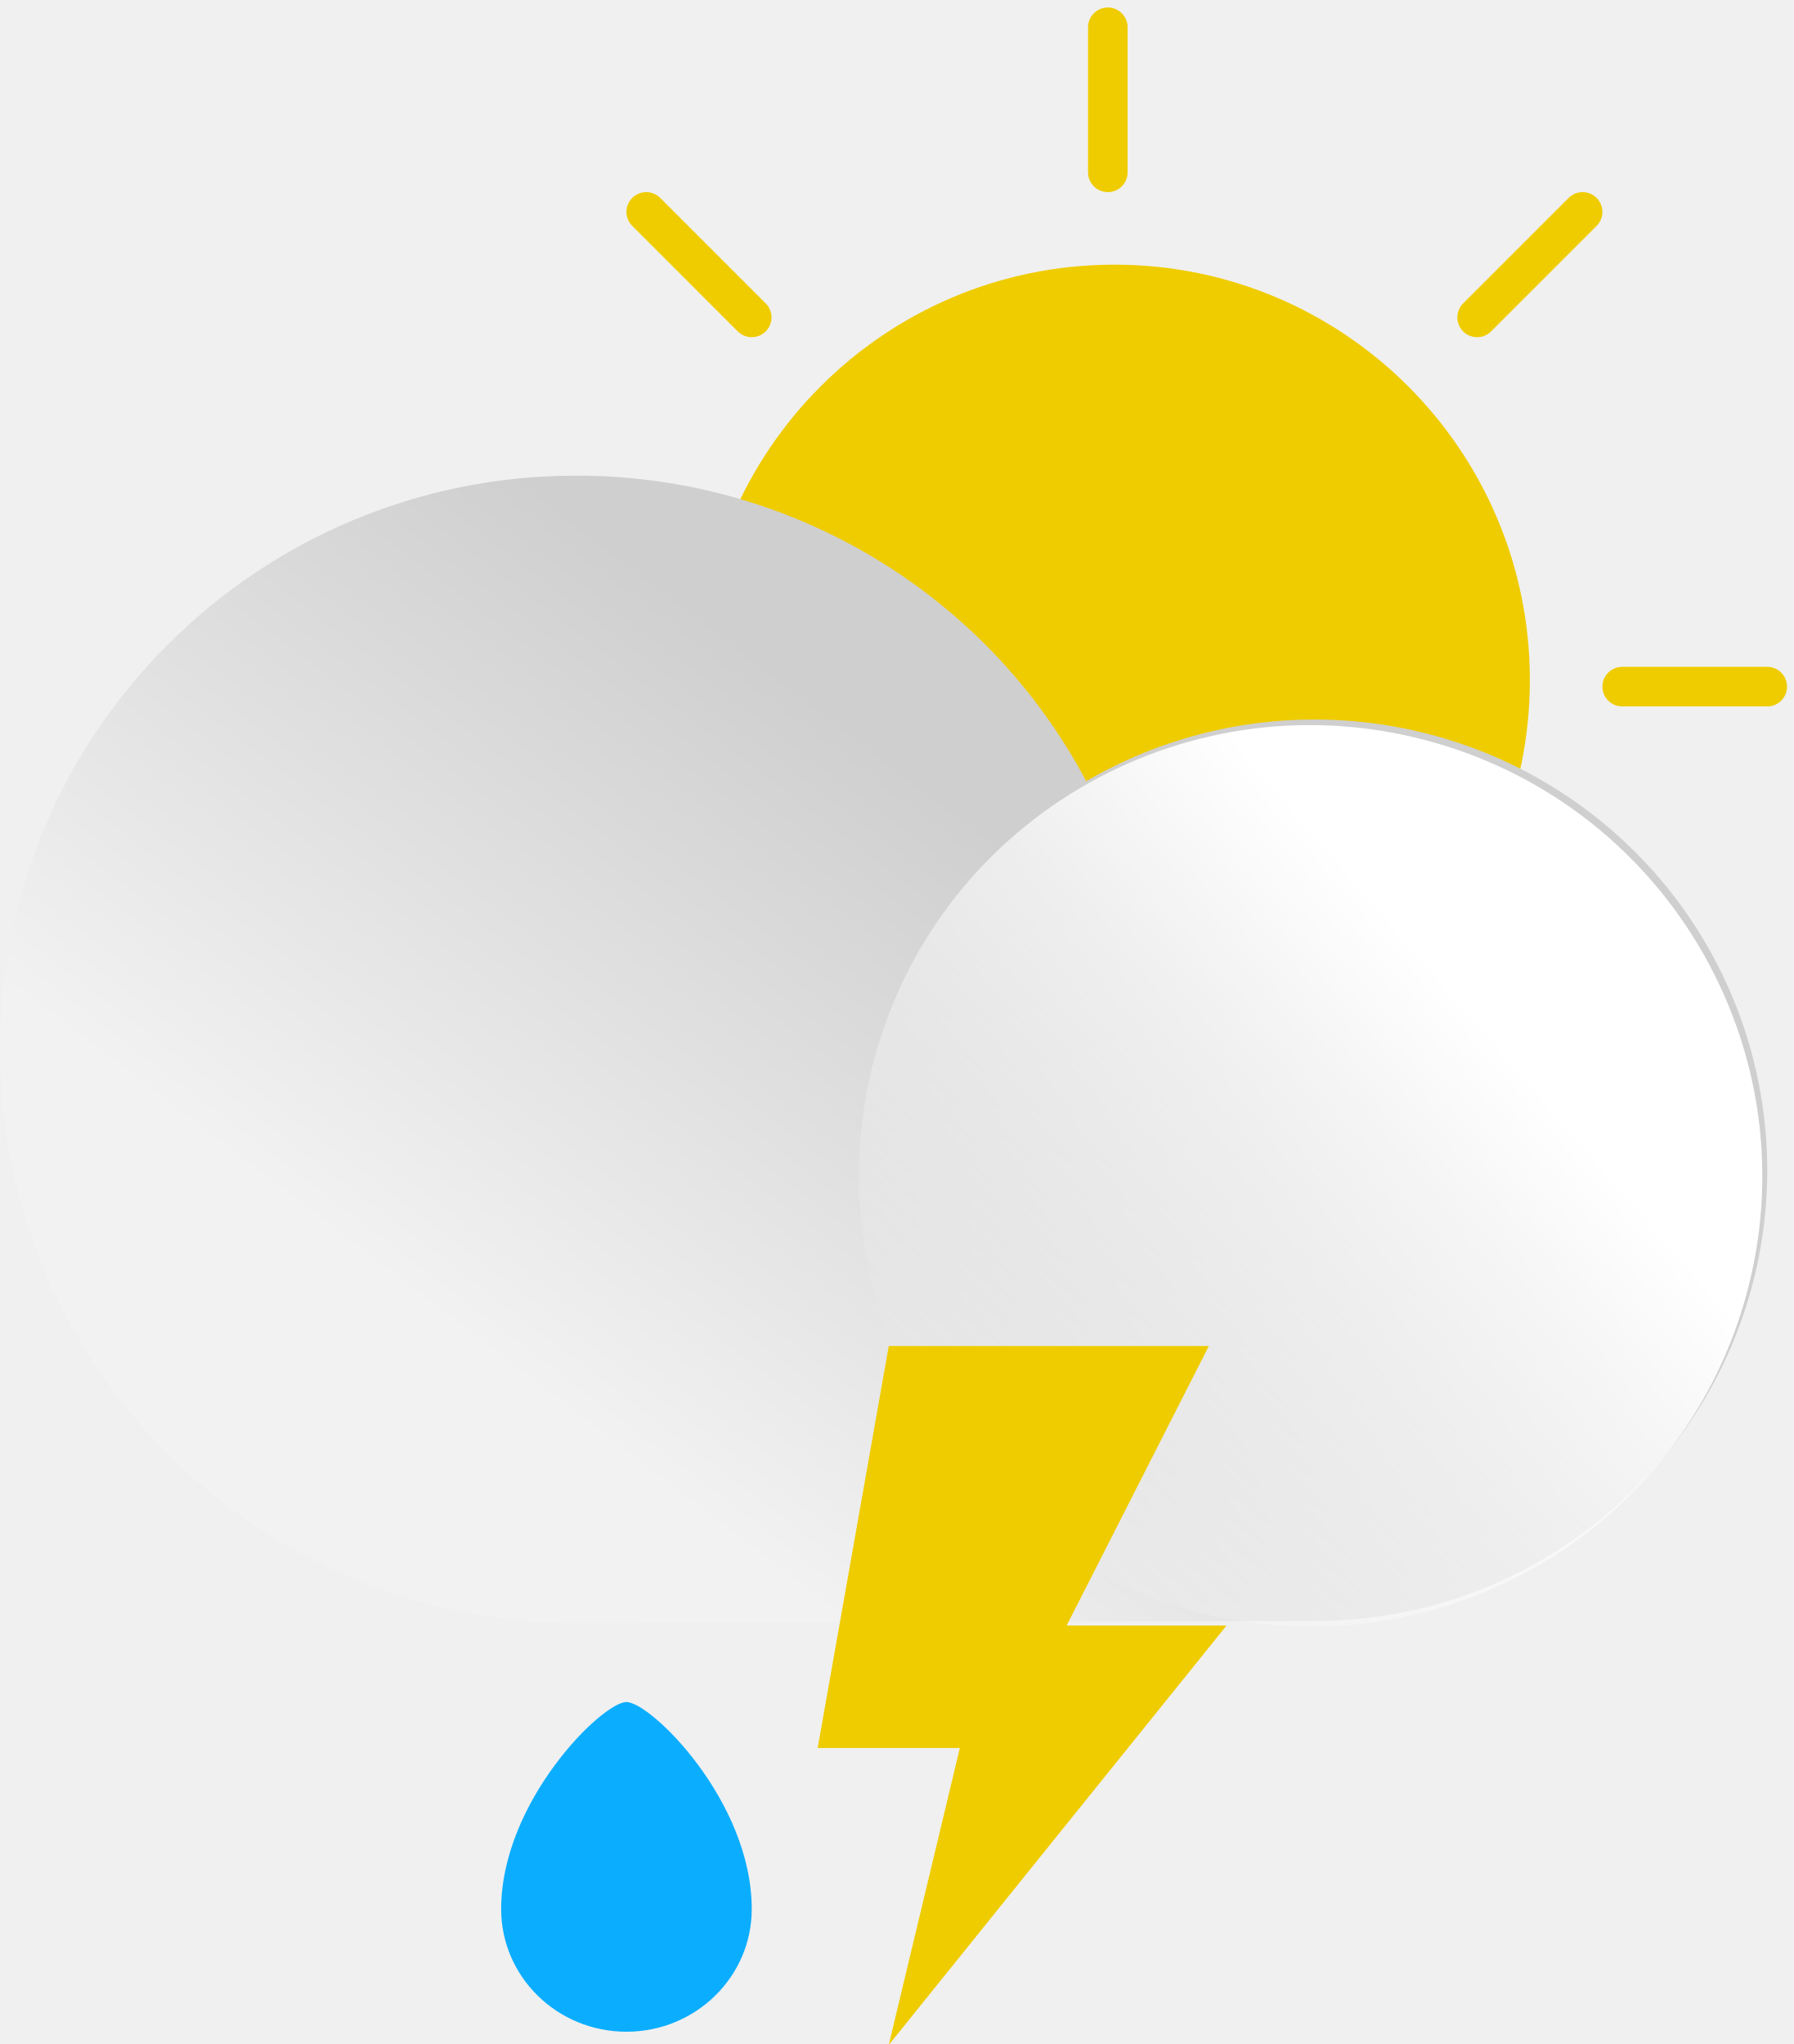
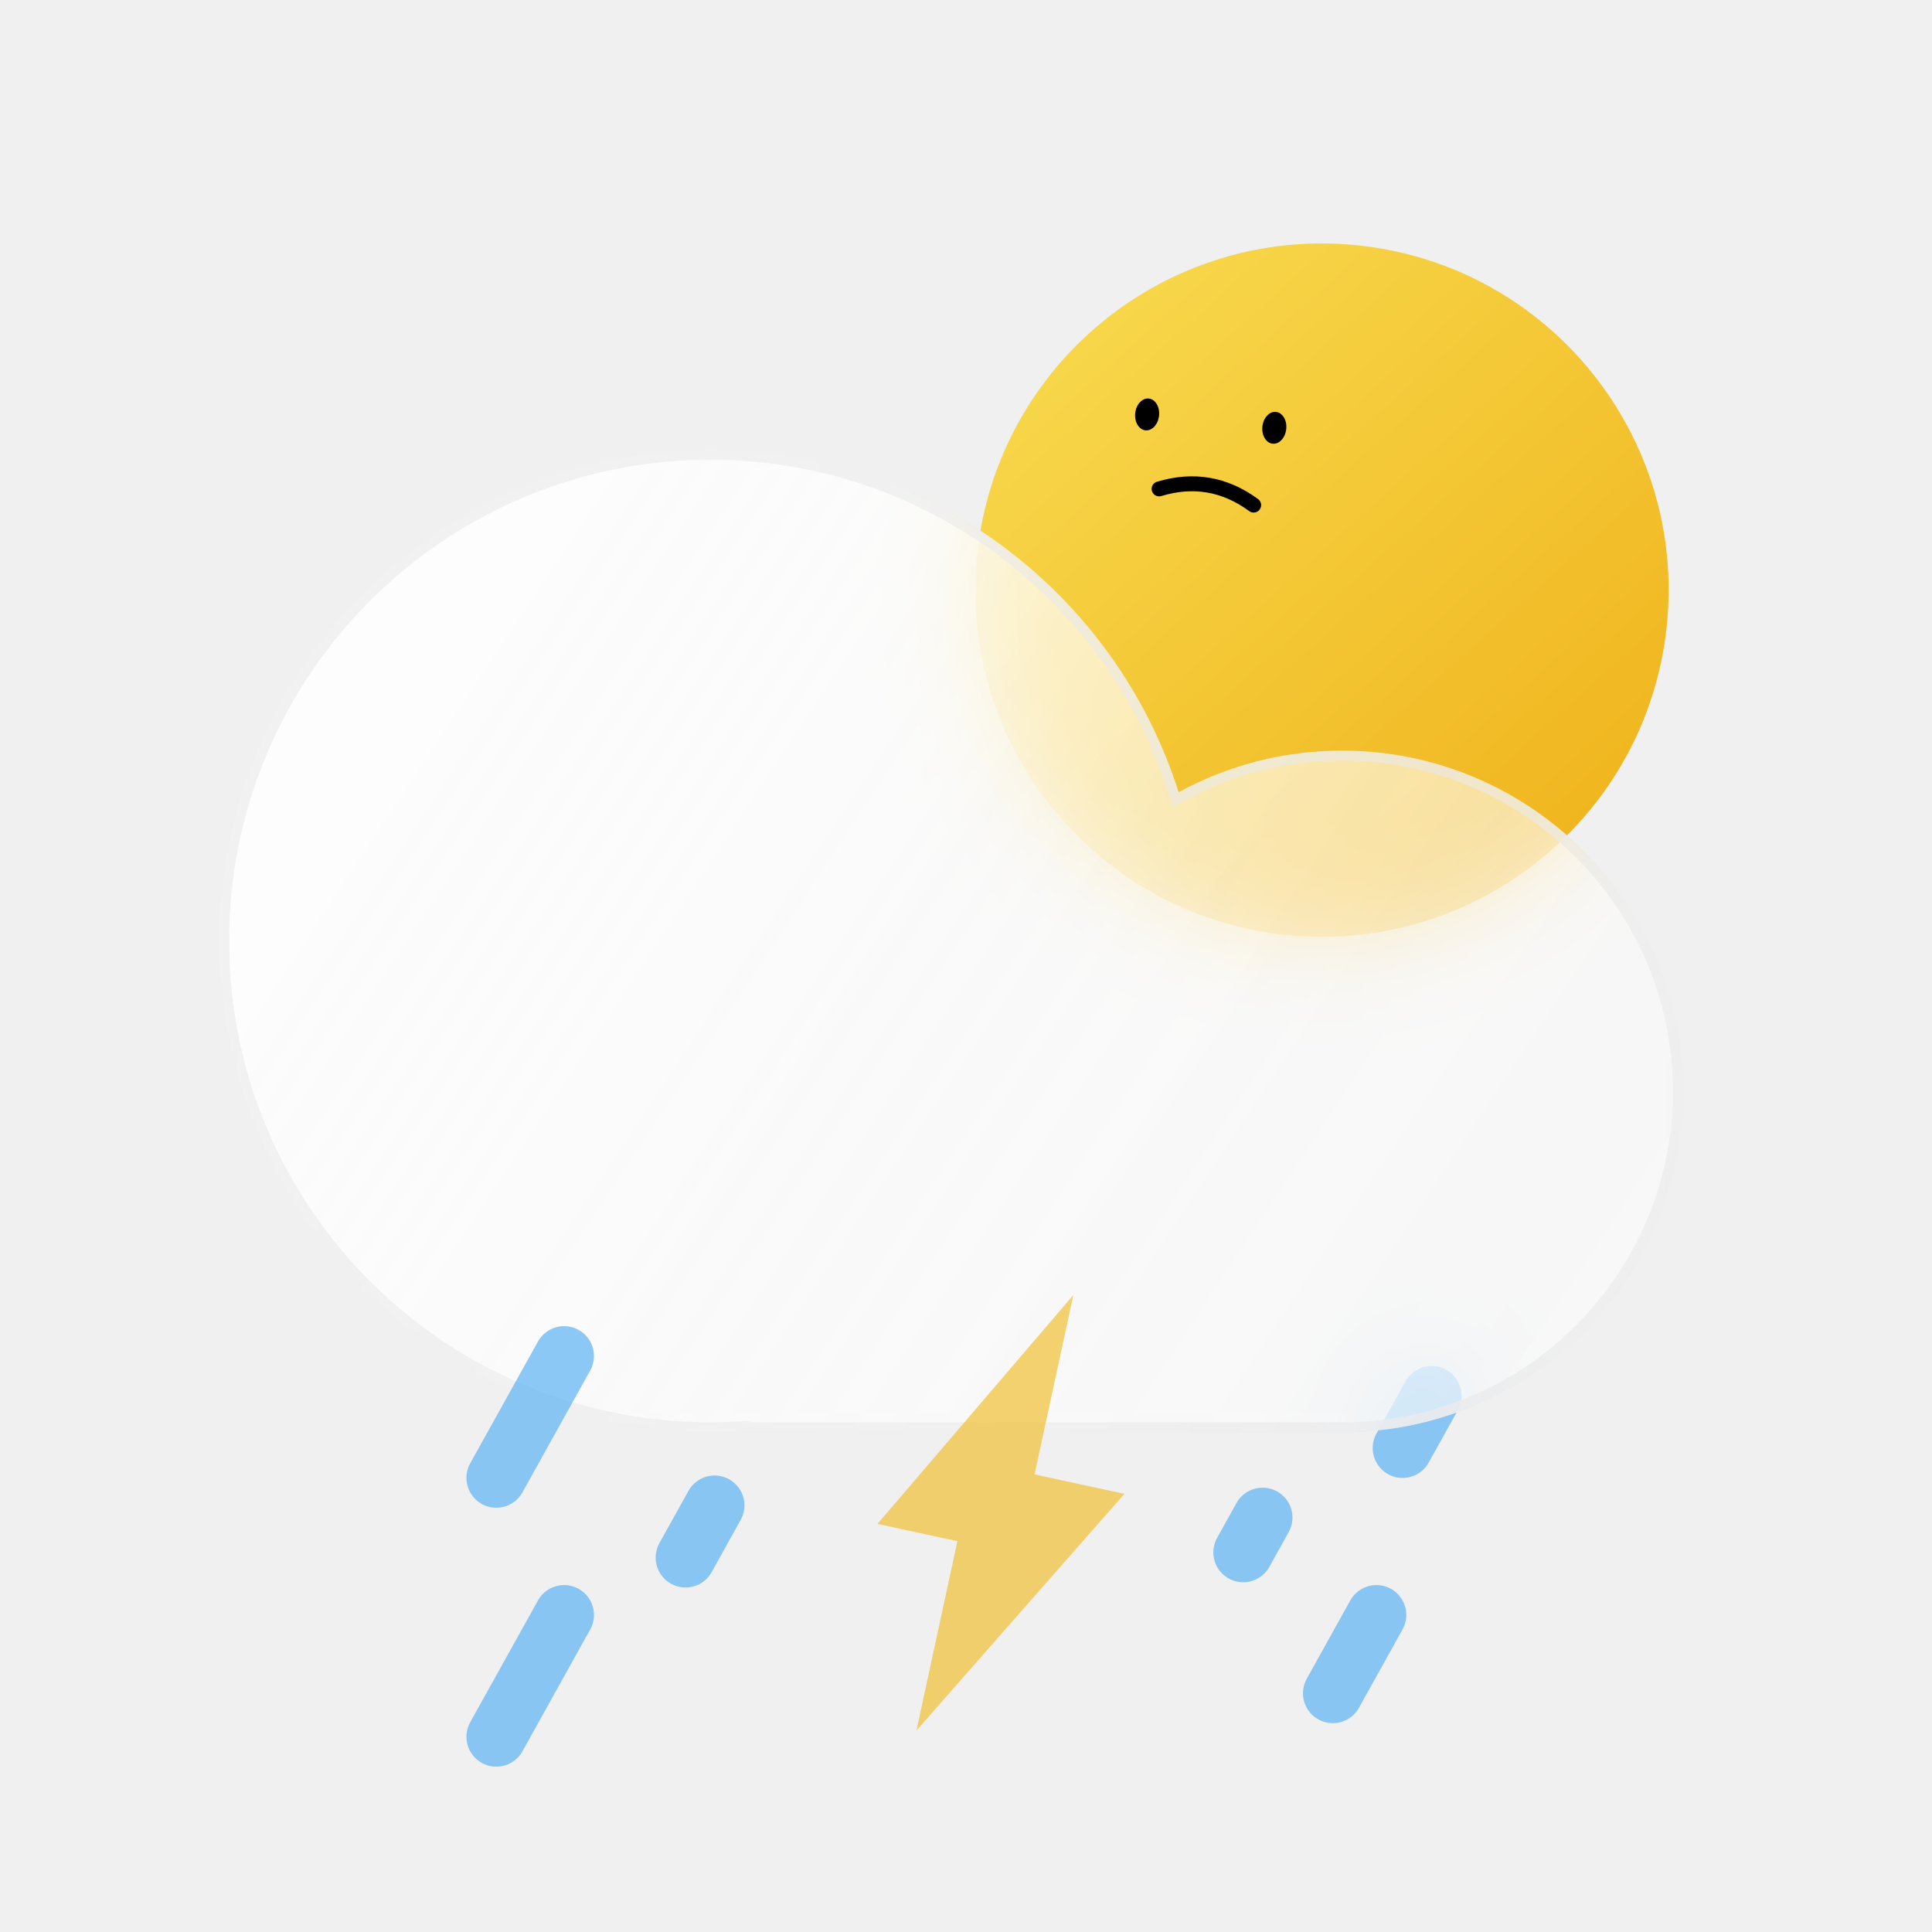
- <svg xmlns="http://www.w3.org/2000/svg" viewBox="0 0 136 155" version="1.1">
+ <svg xmlns="http://www.w3.org/2000/svg" viewBox="0 0 194 194" fill="none">
+   <line x1="140.837" y1="145.407" x2="143.753" y2="140.163" stroke="#5DB3F3" stroke-opacity="0.7" stroke-width="6" stroke-linecap="round" />
+   <path d="M167.362 62.895C169.371 43.776 155.501 26.648 136.382 24.639C117.263 22.629 100.135 36.499 98.125 55.618C96.116 74.737 109.986 91.865 129.105 93.875C148.224 95.885 165.352 82.014 167.362 62.895Z" fill="url(#paint0_linear)" />
+   <path d="M116.39 49.093C119.825 48.053 122.99 48.594 125.883 50.718" stroke="black" stroke-width="1.5" stroke-linecap="round" />
+   <path d="M116.385 41.74C116.477 40.859 116.016 40.088 115.355 40.018C114.694 39.949 114.083 40.607 113.99 41.489C113.897 42.37 114.358 43.142 115.019 43.211C115.681 43.281 116.292 42.622 116.385 41.74Z" fill="black" />
+   <path d="M129.156 43.083C129.249 42.201 128.788 41.43 128.127 41.36C127.466 41.291 126.854 41.949 126.762 42.831C126.669 43.713 127.13 44.484 127.791 44.553C128.453 44.623 129.064 43.964 129.156 43.083Z" fill="black" />
+   <g filter="url(#filter0_b)">
+     <mask id="mask0" mask-type="alpha" maskUnits="userSpaceOnUse" x="22" y="45" width="147" height="99">
+       <path fill-rule="evenodd" clip-rule="evenodd" d="M74.351 143.733C73.352 143.794 72.345 143.824 71.331 143.824C44.086 143.824 22 121.738 22 94.493C22 67.248 44.086 45.162 71.331 45.162C93.364 45.162 112.023 59.606 118.356 79.543C123.226 76.879 128.815 75.365 134.757 75.365C153.661 75.365 168.986 90.69 168.986 109.595C168.986 128.499 153.661 143.824 134.757 143.824H74.351V143.733Z" fill="white" />
+     </mask>
+     <g mask="url(#mask0)">
+       <path fill-rule="evenodd" clip-rule="evenodd" d="M74.351 143.733C73.352 143.794 72.345 143.824 71.331 143.824C44.086 143.824 22 121.738 22 94.493C22 67.248 44.086 45.162 71.331 45.162C93.364 45.162 112.023 59.606 118.356 79.543C123.226 76.879 128.815 75.365 134.757 75.365C153.661 75.365 168.986 90.69 168.986 109.595C168.986 128.499 153.661 143.824 134.757 143.824H74.351V143.733Z" fill="url(#paint1_linear)" />
+       <path d="M74.351 143.733H75.358V142.664L74.291 142.728L74.351 143.733ZM118.356 79.543L117.396 79.847L117.766 81.012L118.839 80.426L118.356 79.543ZM74.351 143.824H73.344V144.831H74.351V143.824ZM74.291 142.728C73.312 142.788 72.325 142.818 71.331 142.818V144.831C72.365 144.831 73.393 144.8 74.412 144.738L74.291 142.728ZM71.331 142.818C44.642 142.818 23.007 121.182 23.007 94.493H20.993C20.993 122.294 43.53 144.831 71.331 144.831V142.818ZM23.007 94.493C23.007 67.805 44.642 46.169 71.331 46.169V44.156C43.53 44.156 20.993 66.692 20.993 94.493H23.007ZM71.331 46.169C92.913 46.169 111.193 60.317 117.396 79.847L119.315 79.238C112.854 58.896 93.815 44.156 71.331 44.156V46.169ZM118.839 80.426C123.565 77.841 128.988 76.372 134.757 76.372V74.358C128.641 74.358 122.887 75.917 117.873 78.659L118.839 80.426ZM134.757 76.372C153.105 76.372 167.98 91.246 167.98 109.595H169.993C169.993 90.134 154.217 74.358 134.757 74.358V76.372ZM167.98 109.595C167.98 127.943 153.105 142.818 134.757 142.818V144.831C154.217 144.831 169.993 129.055 169.993 109.595H167.98ZM134.757 142.818H74.351V144.831H134.757V142.818ZM75.358 143.824V143.733H73.344V143.824H75.358Z" fill="#E9E9E9" fill-opacity="0.6" />
+     </g>
+   </g>
+   <path d="M88.111 153.021L107.779 130.036L103.884 148.051L112.91 150.002L92.023 173.772L96.135 154.756L88.111 153.021Z" fill="#F2BB26" fill-opacity="0.65" />
+   <line x1="68.837" y1="156.407" x2="71.753" y2="151.163" stroke="#5DB3F3" stroke-opacity="0.7" stroke-width="6" stroke-linecap="round" />
+   <line x1="49.837" y1="174.398" x2="56.642" y2="162.163" stroke="#5DB3F3" stroke-opacity="0.7" stroke-width="6" stroke-linecap="round" />
+   <line x1="49.837" y1="148.398" x2="56.642" y2="136.163" stroke="#5DB3F3" stroke-opacity="0.7" stroke-width="6" stroke-linecap="round" />
+   <line x1="133.837" y1="170.029" x2="138.211" y2="162.163" stroke="#5DB3F3" stroke-opacity="0.7" stroke-width="6" stroke-linecap="round" />
+   <line x1="124.837" y1="155.88" x2="126.781" y2="152.384" stroke="#5DB3F3" stroke-opacity="0.7" stroke-width="6" stroke-linecap="round" />
  <defs>
-     <linearGradient x1="24.362%" y1="72.871%" x2="63.642%" y2="39.98%" id="linearGradient-1">
-       <stop stop-color="#F2F2F2" offset="0%" />
-       <stop stop-color="#CFCFCF" offset="100%" />
+     <filter id="filter0_b" x="12" y="35.162" width="166.986" height="118.662" filterUnits="userSpaceOnUse" color-interpolation-filters="sRGB">
+       <feFlood flood-opacity="0" result="BackgroundImageFix" />
+       <feGaussianBlur in="BackgroundImage" stdDeviation="5" />
+       <feComposite in2="SourceAlpha" operator="in" result="effect1_backgroundBlur" />
+       <feBlend mode="normal" in="SourceGraphic" in2="effect1_backgroundBlur" result="shape" />
+     </filter>
+     <linearGradient id="paint0_linear" x1="110.595" y1="33.081" x2="156.906" y2="84.426" gradientUnits="userSpaceOnUse">
+       <stop stop-color="#F7D649" />
+       <stop offset="1" stop-color="#F0B61F" />
    </linearGradient>
-     <linearGradient x1="72.516%" y1="64.909%" x2="8.66%" y2="22.655%" id="linearGradient-2">
-       <stop stop-color="#FFFFFF" offset="2%" />
-       <stop stop-color="#FFFFFF" stop-opacity="0" offset="100%" />
+     <linearGradient id="paint1_linear" x1="42.135" y1="56.236" x2="206.236" y2="164.966" gradientUnits="userSpaceOnUse">
+       <stop stop-color="white" stop-opacity="0.85" />
+       <stop offset="1" stop-color="white" stop-opacity="0.3" />
    </linearGradient>
  </defs>
-   <g id="Page-1" stroke="none" stroke-width="1" fill="none" fill-rule="evenodd">
-     <g id="day---thunderstorm" transform="translate(0, 2)">
-       <circle id="Oval" fill="#EFCC00" fill-rule="nonzero" cx="84.5" cy="49.569" r="31.5" />
-       <path d="M84,0.069 L84,11.069" id="Path" stroke="#EFCC00" stroke-width="3" stroke-linecap="round" />
-       <path d="M84,88.069 L84,99.069" id="Path" stroke="#EFCC00" stroke-width="3" stroke-linecap="round" />
-       <path d="M34,50.069 L45,50.069" id="Path" stroke="#EFCC00" stroke-width="3" stroke-linecap="round" />
-       <path d="M123,50.069 L134,50.069" id="Path" stroke="#EFCC00" stroke-width="3" stroke-linecap="round" />
-       <path d="M49,14.069 L57,22.069" id="Path" stroke="#EFCC00" stroke-width="3" stroke-linecap="round" />
-       <path d="M112,77.069 L120,85.069" id="Path" stroke="#EFCC00" stroke-width="3" stroke-linecap="round" />
-       <path d="M49,85.069 L57,77.069" id="Path" stroke="#EFCC00" stroke-width="3" stroke-linecap="round" />
-       <path d="M112,22.069 L120,14.069" id="Path" stroke="#EFCC00" stroke-width="3" stroke-linecap="round" />
-       <path d="M43.676,34.069 C59.89,34.037 74.786,42.957 82.36,57.236 C94.84,49.969 110.553,51.27 121.657,60.49 C132.76,69.71 136.871,84.87 131.939,98.404 C127.006,111.937 114.087,120.941 99.631,120.92 L43.676,121.069 C19.554,121.069 0,101.594 0,77.569 C0,53.545 19.554,34.069 43.676,34.069 Z" id="Path" fill="url(#linearGradient-1)" fill-rule="nonzero" />
-       <ellipse id="Oval" fill="url(#linearGradient-2)" fill-rule="nonzero" transform="translate(99.37609, 87.16932) rotate(-74.39) translate(-99.37609, -87.16932) " cx="99.376" cy="87.169" rx="34.171" ry="34.248" />
-       <polygon id="Path" fill="#EFCC00" fill-rule="nonzero" points="67.39 100.069 62 130.55 72.78 130.55 67.39 153.069 93 121.269 80.878 121.269 91.659 100.069" />
-       <path d="M57,142.769 C57,147.905 52.747,152.069 47.5,152.069 C42.253,152.069 38,147.905 38,142.769 C38,134.619 45.661,127.069 47.5,127.069 C49.339,127.069 57,134.569 57,142.769 Z" id="Path" fill="#0BAEFF" fill-rule="nonzero" />
-     </g>
-   </g>
</svg>
